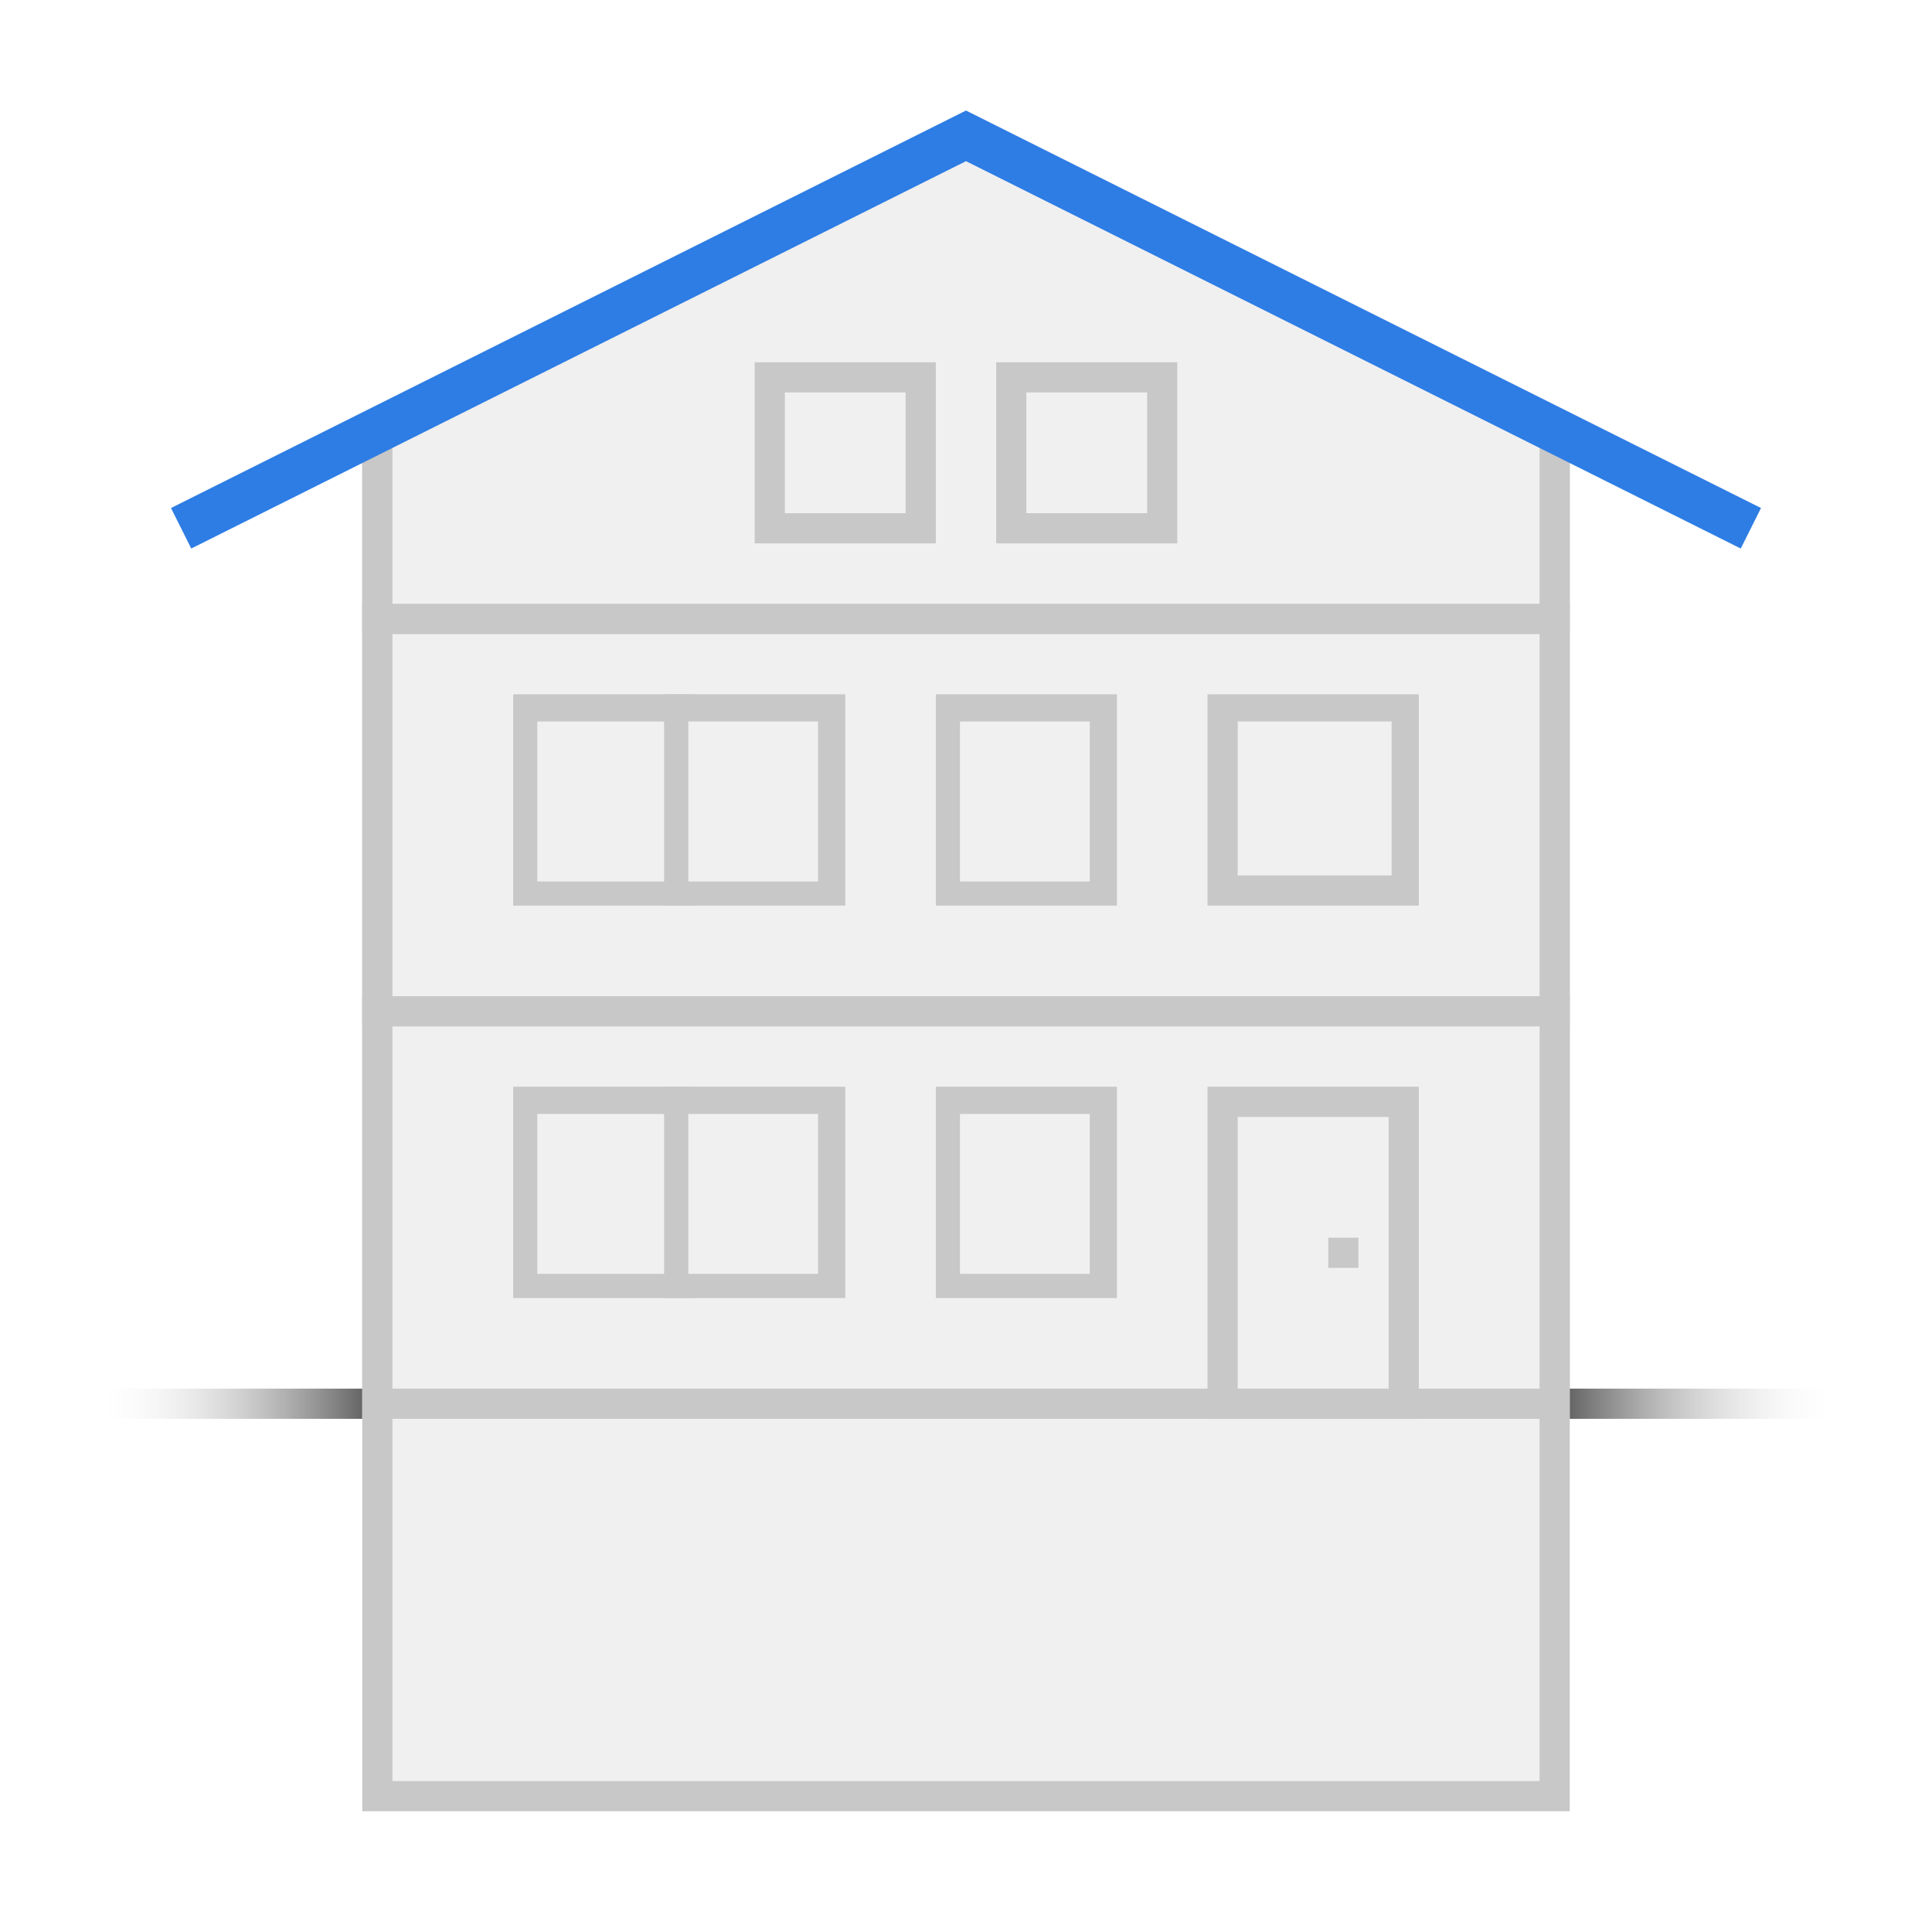
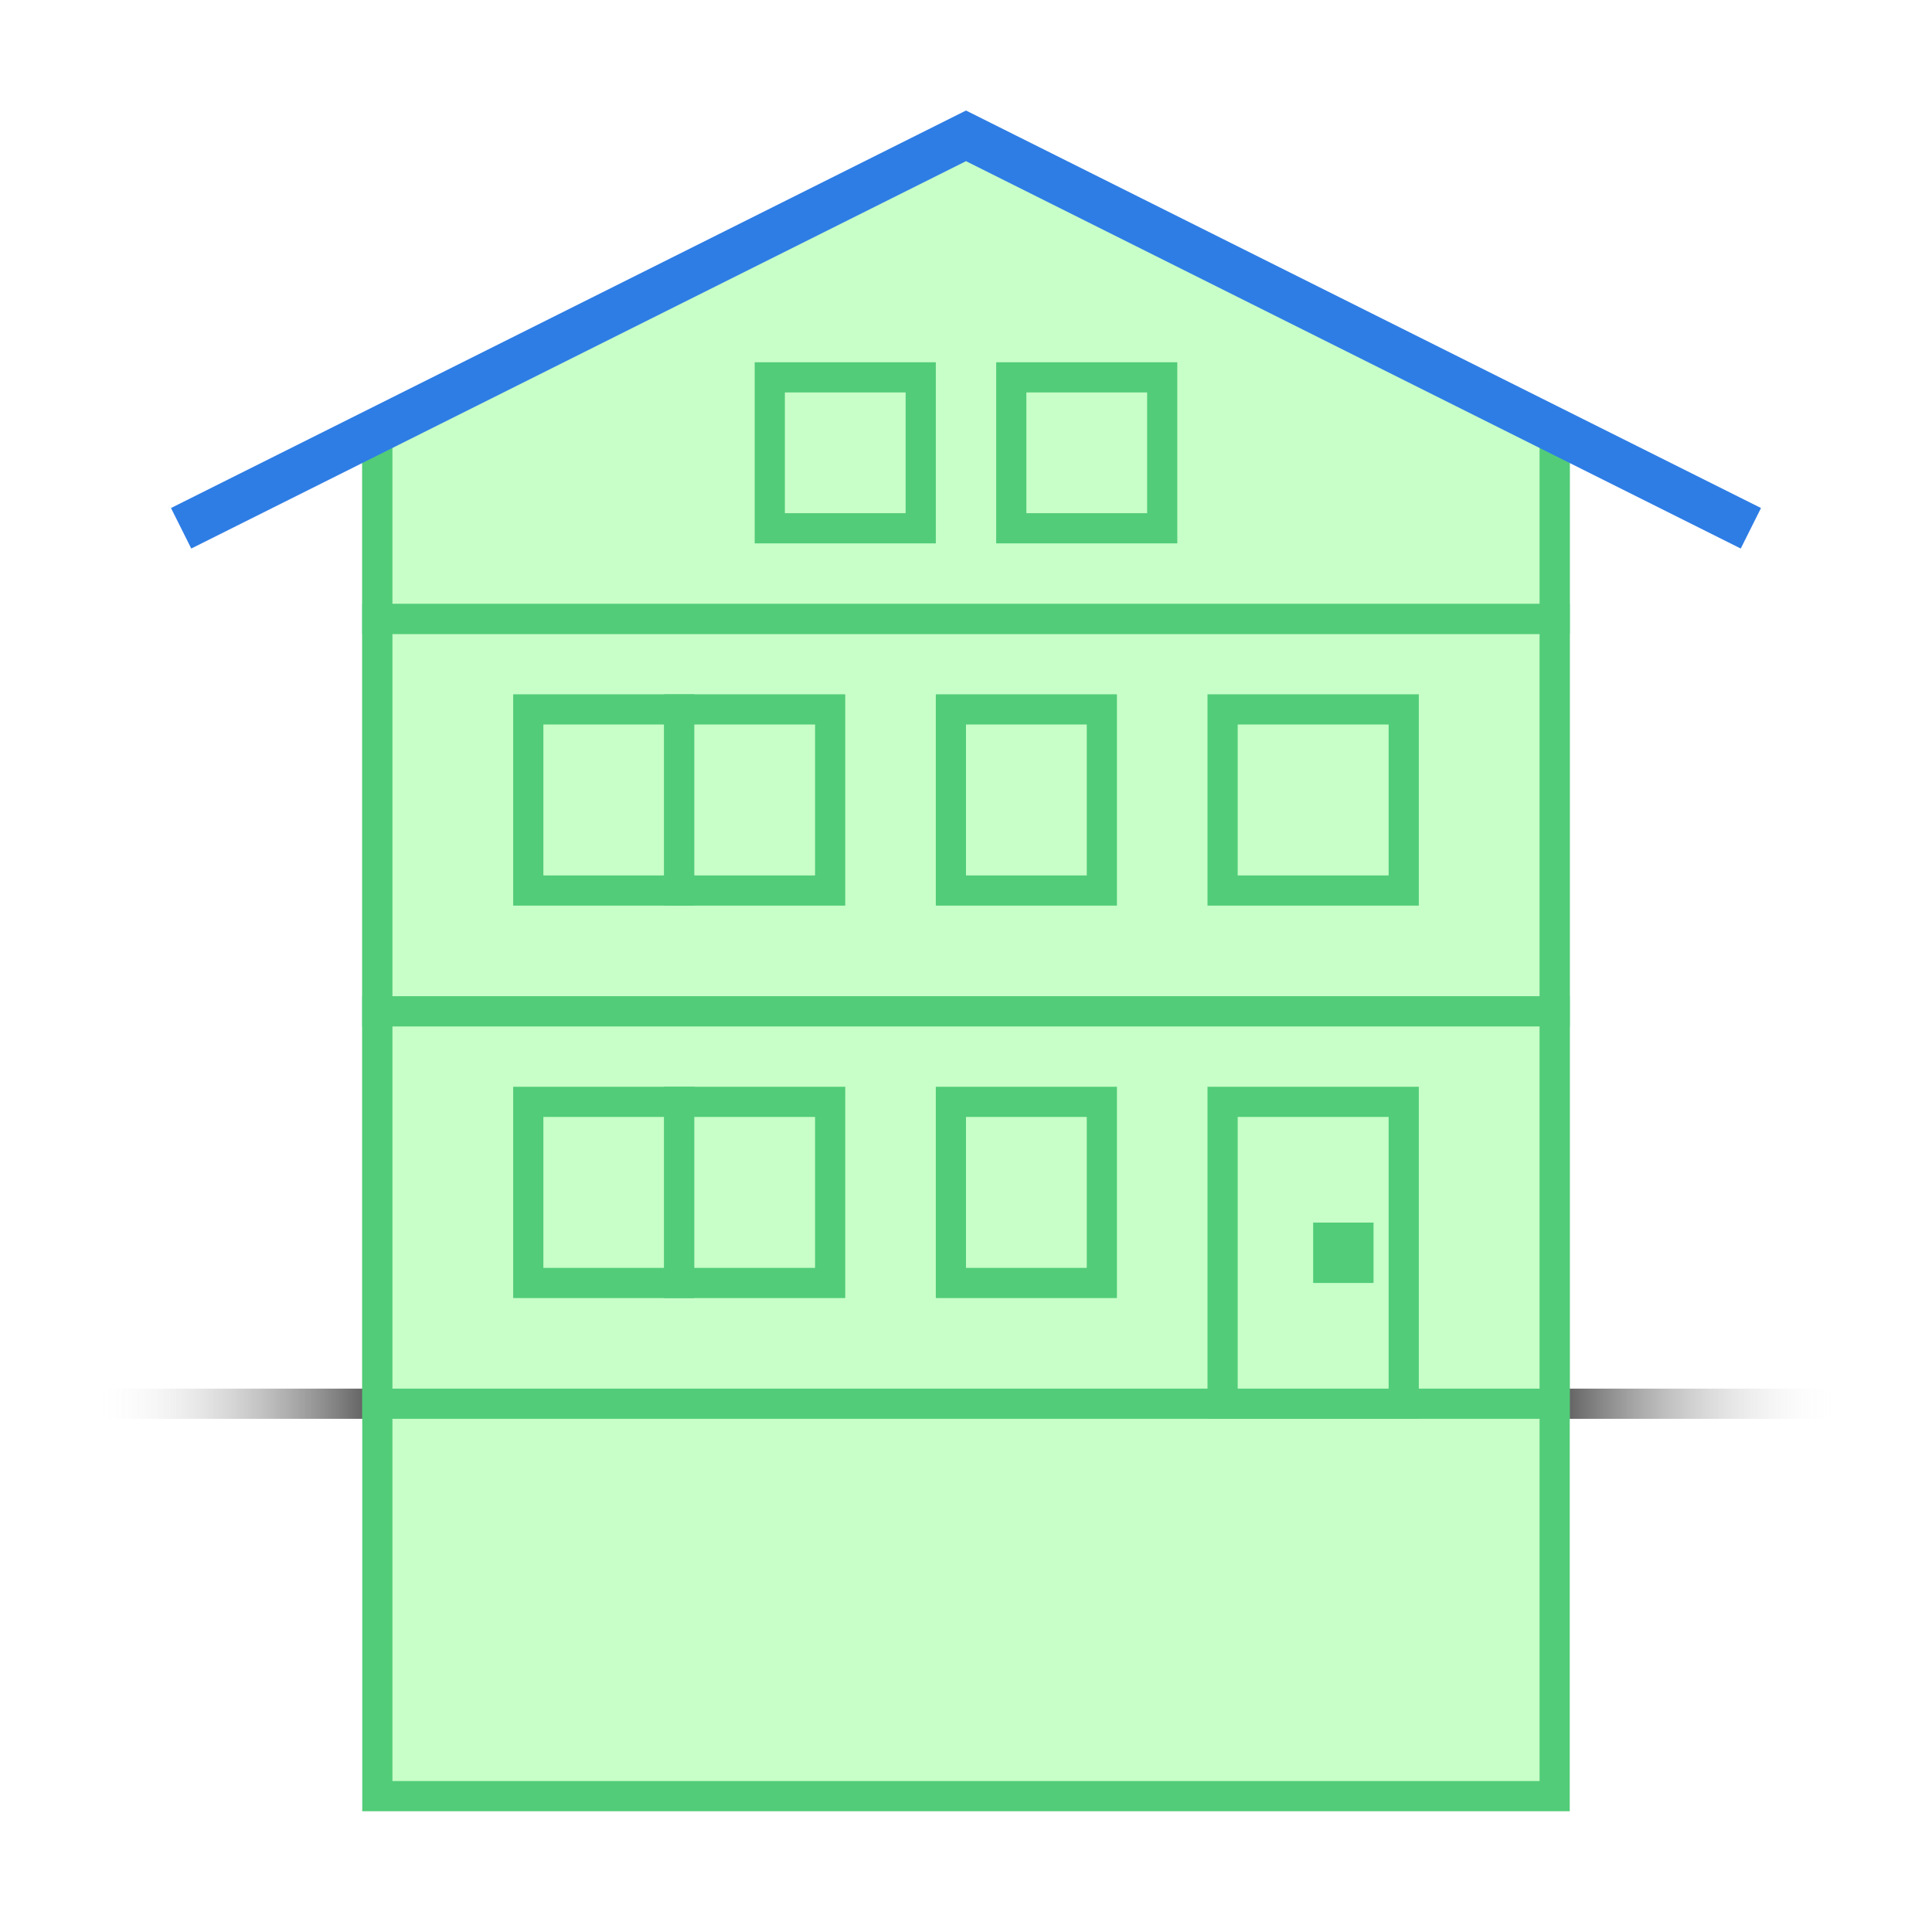
<svg xmlns="http://www.w3.org/2000/svg" viewBox="0 0 64 64" style="enable-background:new 0 0 64 64">
  <defs>
    <linearGradient id="0" gradientUnits="userSpaceOnUse" x1="3" x2="61">
      <stop style="stop-color:#fff;stop-opacity:0" />
      <stop offset=".2" />
      <stop offset=".8" />
      <stop offset="1" style="stop-color:#fff;stop-opacity:0" />
    </linearGradient>
  </defs>
  <path d="m3 46h58v1h-58z" style="fill:url(#0)" />
-   <path d="m12.5 59.5v-45.2l19.5-9.7 19.5 9.7v45.2z" style="fill:#f0f0f0" />
-   <path d="M32,5.1l19,9.5V59H13V14.6L32,5.1 M32,4L12,14v46h40V14L32,4L32,4z" style="fill:#c8c8c8" />
-   <path d="m12.5 33.5h39v13h-39z" style="fill:#f0f0f0" />
-   <path d="m51 34v12h-38v-12h38m1-1h-40v14h40v-14z" style="fill:#c8c8c8" />
-   <path d="m12.5 20.5h39v13h-39z" style="fill:#f0f0f0" />
-   <path d="m51 21v12h-38v-12h38m1-1h-40v14h40v-14z" style="fill:#c8c8c8" />
-   <path d="m17.4 23.4h5.1v6.1h-5.1z" style="fill:#f0f0f0" />
-   <path d="m22.1 23.9v5.3h-4.3v-5.3h4.3m.9-.9h-6v7h6v-7z" style="fill:#c8c8c8" />
-   <path d="m22.4 23.4h5.1v6.1h-5.1z" style="fill:#f0f0f0" />
-   <path d="m27.1 23.9v5.3h-4.3v-5.3h4.3m.9-.9h-6v7h6v-7z" style="fill:#c8c8c8" />
-   <path d="m40.5 36.5h6v10h-6z" style="fill:#f0f0f0" />
-   <path d="m46 37v9h-5v-9h5m1-1h-7v11h7v-11z" style="fill:#c8c8c8" />
-   <path d="m31.4 23.4h5.1v6.1h-5.1z" style="fill:#f0f0f0" />
-   <path d="m36.1 23.9v5.3h-4.3v-5.3h4.3m.9-.9h-6v7h6v-7z" style="fill:#c8c8c8" />
-   <path d="m17.4 36.4h5.1v6.1h-5.1z" style="fill:#f0f0f0" />
-   <path d="m22.1 36.9v5.3h-4.3v-5.3h4.3m.9-.9h-6v7h6v-7z" style="fill:#c8c8c8" />
-   <path d="m22.4 36.4h5.1v6.1h-5.1z" style="fill:#f0f0f0" />
-   <path d="m27.1 36.9v5.3h-4.3v-5.3h4.3m.9-.9h-6v7h6v-7z" style="fill:#c8c8c8" />
-   <path d="m31.4 36.4h5.1v6.1h-5.1z" style="fill:#f0f0f0" />
-   <path d="m36.1 36.9v5.3h-4.3v-5.3h4.3m.9-.9h-6v7h6v-7z" style="fill:#c8c8c8" />
-   <path d="m40.5 23.5h6.1v6.1h-6.1z" style="fill:#f0f0f0" />
-   <g style="fill:#c8c8c8">
-     <path d="m46.1 23.9v5.1h-5.1v-5.1h5.1m.9-.9h-7v7h7v-7z" />
-     <path d="m44 41h1v1h-1z" />
+   <path d="m12.5 59.5v-45.2l19.5-9.7 19.5 9.7v45.2z" style="fill:#c8ffc8" />
+   <path d="M32,5.1l19,9.5V59H13V14.6L32,5.1 M32,4L12,14v46h40V14L32,4L32,4z" style="fill:#52cc78" />
+   <path d="m12.5 33.5h39v13h-39z" style="fill:#c8ffc8" />
+   <path d="m51 34v12h-38v-12h38m1-1h-40v14h40v-14z" style="fill:#52cc78" />
+   <path d="m12.5 20.5h39v13h-39z" style="fill:#c8ffc8" />
+   <path d="m51 21v12h-38v-12h38m1-1h-40v14h40v-14z" style="fill:#52cc78" />
+   <path d="m17.5 23.5h5v6h-5z" style="fill:#c8ffc8" />
+   <path d="m22 24v5h-4v-5h4m1-1h-6v7h6v-7z" style="fill:#52cc78" />
+   <path d="m22.5 23.5h5v6h-5z" style="fill:#c8ffc8" />
+   <path d="m27 24v5h-4v-5h4m1-1h-6v7h6v-7z" style="fill:#52cc78" />
+   <path d="m40.5 36.5h6v10h-6z" style="fill:#c8ffc8" />
+   <path d="m46 37v9h-5v-9h5m1-1h-7v11h7v-11z" style="fill:#52cc78" />
+   <path d="m31.5 23.5h5v6h-5z" style="fill:#c8ffc8" />
+   <path d="m36 24v5h-4v-5h4m1-1h-6v7h6v-7z" style="fill:#52cc78" />
+   <path d="m17.5 36.5h5v6h-5z" style="fill:#c8ffc8" />
+   <path d="m22 37v5h-4v-5h4m1-1h-6v7h6v-7z" style="fill:#52cc78" />
+   <path d="m22.5 36.5h5v6h-5z" style="fill:#c8ffc8" />
+   <path d="m27 37v5h-4v-5h4m1-1h-6v7h6v-7z" style="fill:#52cc78" />
+   <path d="m31.5 36.5h5v6h-5z" style="fill:#c8ffc8" />
+   <path d="m36 37v5h-4v-5h4m1-1h-6v7h6v-7z" style="fill:#52cc78" />
+   <path d="m40.5 23.5h6v6h-6z" style="fill:#c8ffc8" />
+   <path d="m46 24v5h-5v-5h5m1-1h-7v7h7v-7z" style="fill:#52cc78" />
+   <g style="fill:#c8ffc8">
+     <path d="m44 41h1v1h-1z" style="stroke-miterlimit:10;stroke:#52cc78" />
+     <path d="m12.5 20.5v-6.2l19.5-9.7 19.5 9.7v6.2z" />
  </g>
-   <path d="m12.5 20.5v-6.2l19.5-9.7 19.5 9.7v6.2z" style="fill:#f0f0f0" />
-   <path d="m32 5.1l19 9.5v5.4h-38v-5.4l19-9.5m0-1.1l-20 10v7h40v-7l-20-10z" style="fill:#c8c8c8" />
+   <path d="m32 5.1l19 9.5v5.4h-38v-5.4l19-9.5m0-1.1l-20 10v7h40v-7l-20-10z" style="fill:#52cc78" />
  <path d="m58 17.5l-26-13-26 13" style="fill:none;stroke-miterlimit:10;stroke:#2e7de5;stroke-width:1.5" />
-   <path d="m25.5 12.5h5v5h-5z" style="fill:#f0f0f0" />
-   <path d="m30 13v4h-4v-4h4m1-1h-6v6h6v-6z" style="fill:#c8c8c8" />
-   <path d="m33.5 12.5h5v5h-5z" style="fill:#f0f0f0" />
-   <path d="m38 13v4h-4v-4h4m1-1h-6v6h6v-6z" style="fill:#c8c8c8" />
+   <path d="m25.5 12.5h5v5h-5z" style="fill:#c8ffc8" />
+   <path d="m30 13v4h-4v-4h4m1-1h-6v6h6v-6z" style="fill:#52cc78" />
+   <path d="m33.5 12.5h5v5h-5z" style="fill:#c8ffc8" />
+   <path d="m38 13v4h-4v-4h4m1-1h-6v6h6v-6z" style="fill:#52cc78" />
</svg>
